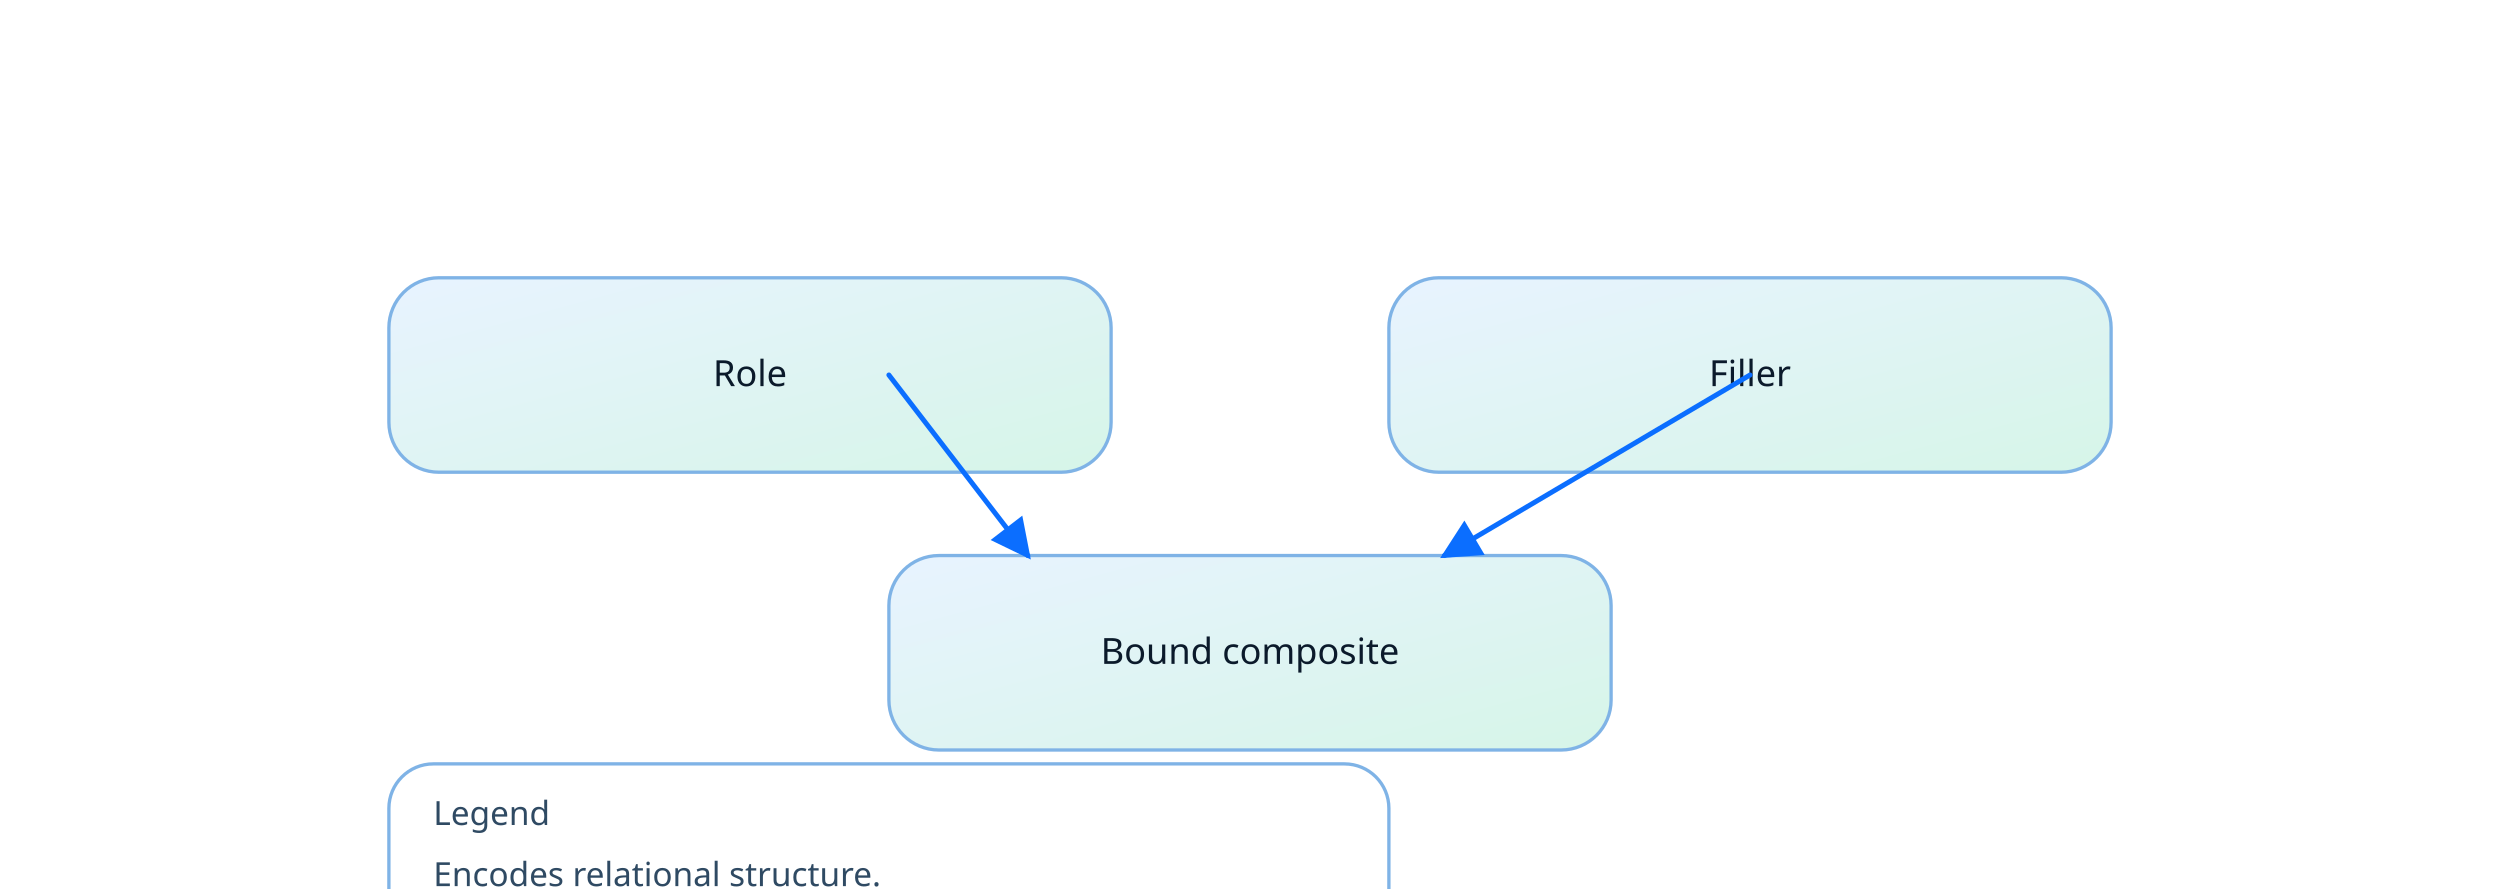
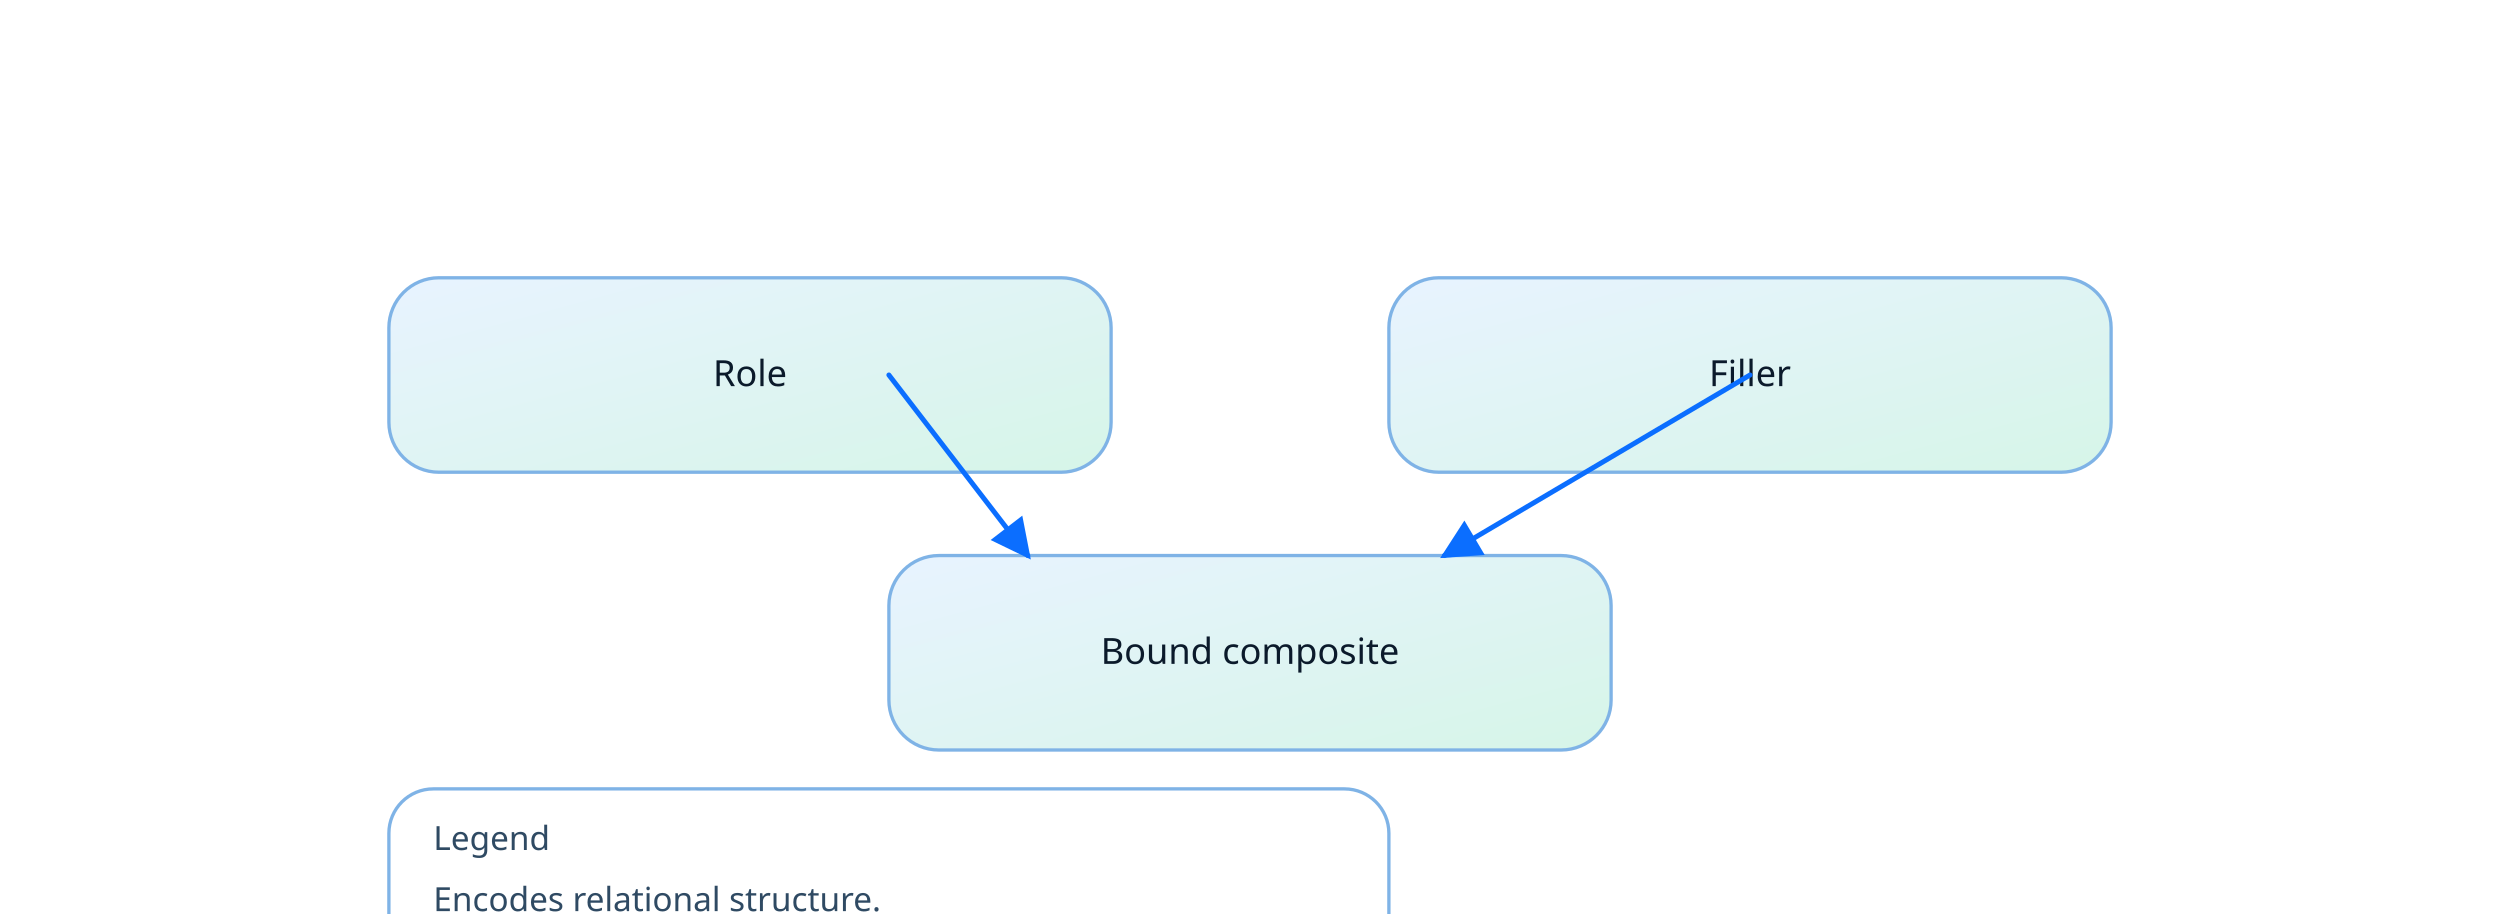
- <svg xmlns="http://www.w3.org/2000/svg" viewBox="0 0 900 320" role="img" aria-label="Binding diagram">
+ <svg xmlns="http://www.w3.org/2000/svg" viewBox="0 0 900 329" role="img" aria-label="Binding diagram">
  <defs>
    <marker id="arrowhead" markerWidth="8" markerHeight="8" refX="7" refY="4" orient="auto" markerUnits="strokeWidth">
      <path d="M 0 0 L 8 4 L 0 8 Z" fill="context-stroke" />
    </marker>
    <linearGradient id="sky" x1="0" y1="0" x2="1" y2="1">
      <stop offset="0" stop-color="#e8f3ff" />
      <stop offset="1" stop-color="#d6f5e8" />
    </linearGradient>
    <linearGradient id="deep" x1="0" y1="0" x2="1" y2="1">
      <stop offset="0" stop-color="#0b6eff" />
      <stop offset="1" stop-color="#16b879" />
    </linearGradient>
+     <marker id="arrowhead-0b6eff" markerWidth="8" markerHeight="8" refX="7" refY="4" orient="auto" markerUnits="strokeWidth">
+       <path d="M 0 0 L 8 4 L 0 8 Z" fill="#0b6eff" stroke="#0b6eff" stroke-width="0" />
+     </marker>
  </defs>
  <rect x="140" y="100" rx="18" ry="18" width="260" height="70" fill="url(#sky)" stroke="#7fb3e6" stroke-width="1.2" />
  <text x="270.0" y="139.0" text-anchor="middle" font-size="13" fill="#0b1a2b" font-family="Space Grotesk">Role</text>
  <rect x="500" y="100" rx="18" ry="18" width="260" height="70" fill="url(#sky)" stroke="#7fb3e6" stroke-width="1.2" />
  <text x="630.0" y="139.0" text-anchor="middle" font-size="13" fill="#0b1a2b" font-family="Space Grotesk">Filler</text>
  <rect x="320" y="200" rx="18" ry="18" width="260" height="70" fill="url(#sky)" stroke="#7fb3e6" stroke-width="1.2" />
  <text x="450.0" y="239.0" text-anchor="middle" font-size="13" fill="#0b1a2b" font-family="Space Grotesk">Bound composite</text>
-   <line x1="320" y1="135" x2="370" y2="200" stroke="#0b6eff" stroke-width="1.8" stroke-linecap="round" marker-end="url(#arrowhead)" />
-   <line x1="630" y1="135" x2="520" y2="200" stroke="#0b6eff" stroke-width="1.8" stroke-linecap="round" marker-end="url(#arrowhead)" />
-   <rect x="140" y="275" width="360" height="78" rx="16" ry="16" fill="none" stroke="#7fb3e6" stroke-width="1.2" />
-   <text x="156" y="297" text-anchor="start" font-size="12" fill="#2f4a63" font-family="Space Grotesk">Legend</text>
-   <text x="156" y="319" text-anchor="start" font-size="12" fill="#2f4a63" font-family="Space Grotesk">Encodes relational structure.</text>
-   <text x="156" y="337" text-anchor="start" font-size="12" fill="#2f4a63" font-family="Space Grotesk">Used for slot-role representations.</text>
-   <text x="156" y="355" text-anchor="start" font-size="12" fill="#2f4a63" font-family="Space Grotesk">Improves structured retrieval.</text>
+   <line x1="320" y1="135" x2="370" y2="200" stroke="#0b6eff" stroke-width="1.8" stroke-linecap="round" marker-end="url(#arrowhead-0b6eff)" />
+   <line x1="630" y1="135" x2="520" y2="200" stroke="#0b6eff" stroke-width="1.8" stroke-linecap="round" marker-end="url(#arrowhead-0b6eff)" />
+   <rect x="140" y="284" width="360" height="78" rx="16" ry="16" fill="none" stroke="#7fb3e6" stroke-width="1.2" />
+   <text x="156" y="306" text-anchor="start" font-size="12" fill="#2f4a63" font-family="Space Grotesk">Legend</text>
+   <text x="156" y="328" text-anchor="start" font-size="12" fill="#2f4a63" font-family="Space Grotesk">Encodes relational structure.</text>
+   <text x="156" y="346" text-anchor="start" font-size="12" fill="#2f4a63" font-family="Space Grotesk">Used for slot-role representations.</text>
+   <text x="156" y="364" text-anchor="start" font-size="12" fill="#2f4a63" font-family="Space Grotesk">Improves structured retrieval.</text>
</svg>
